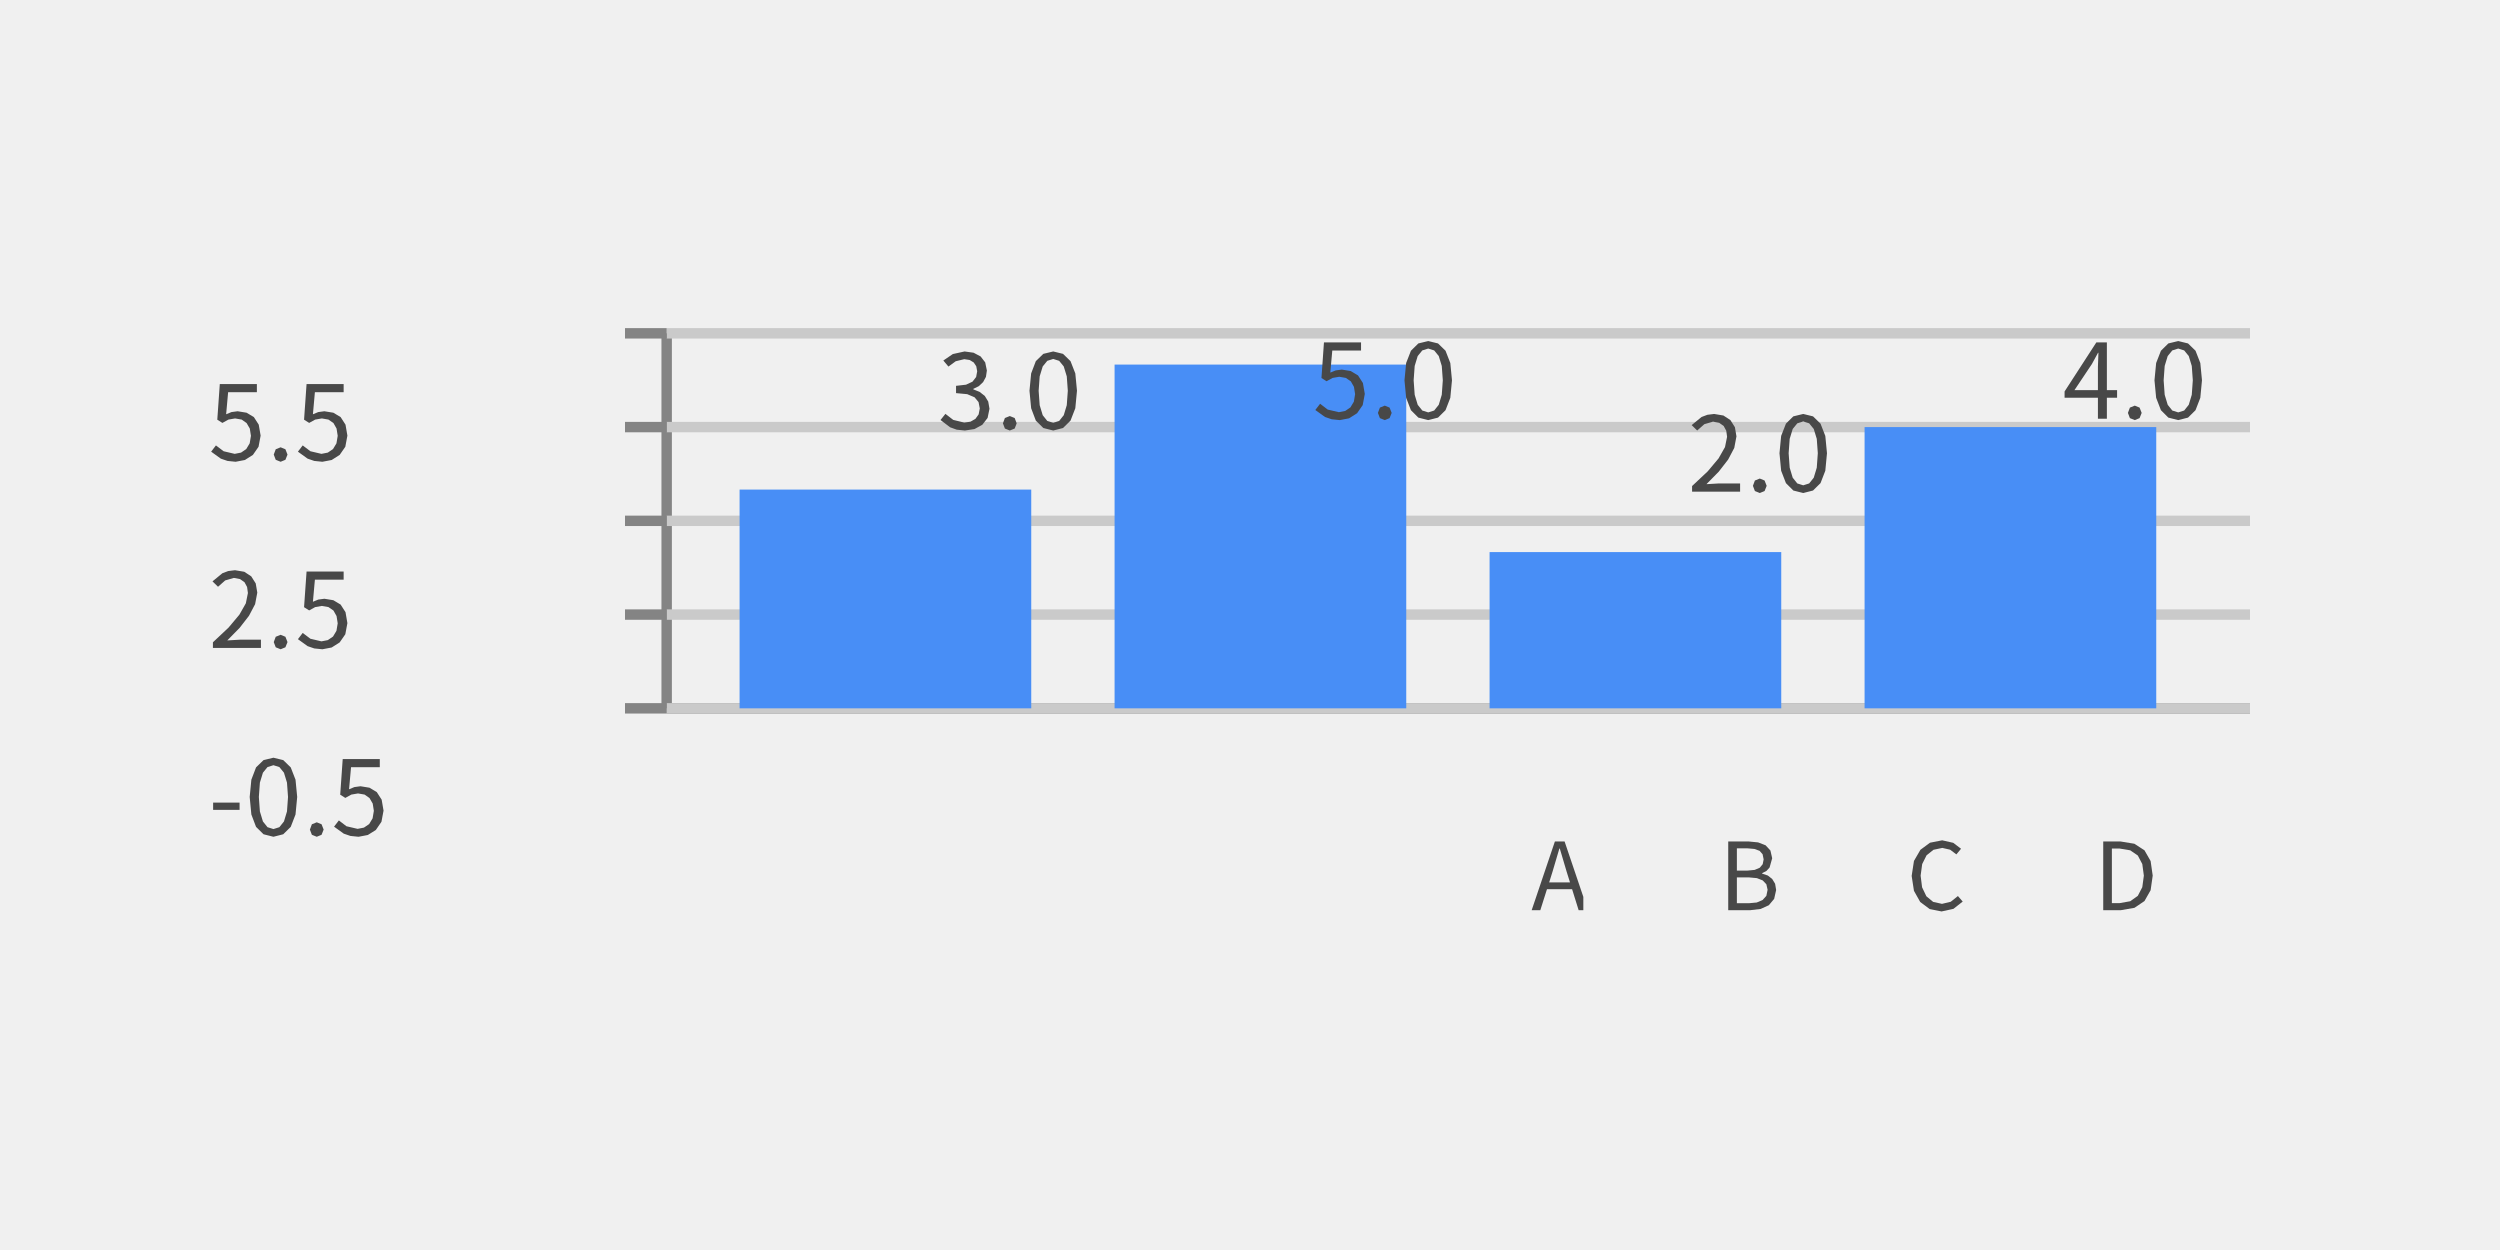
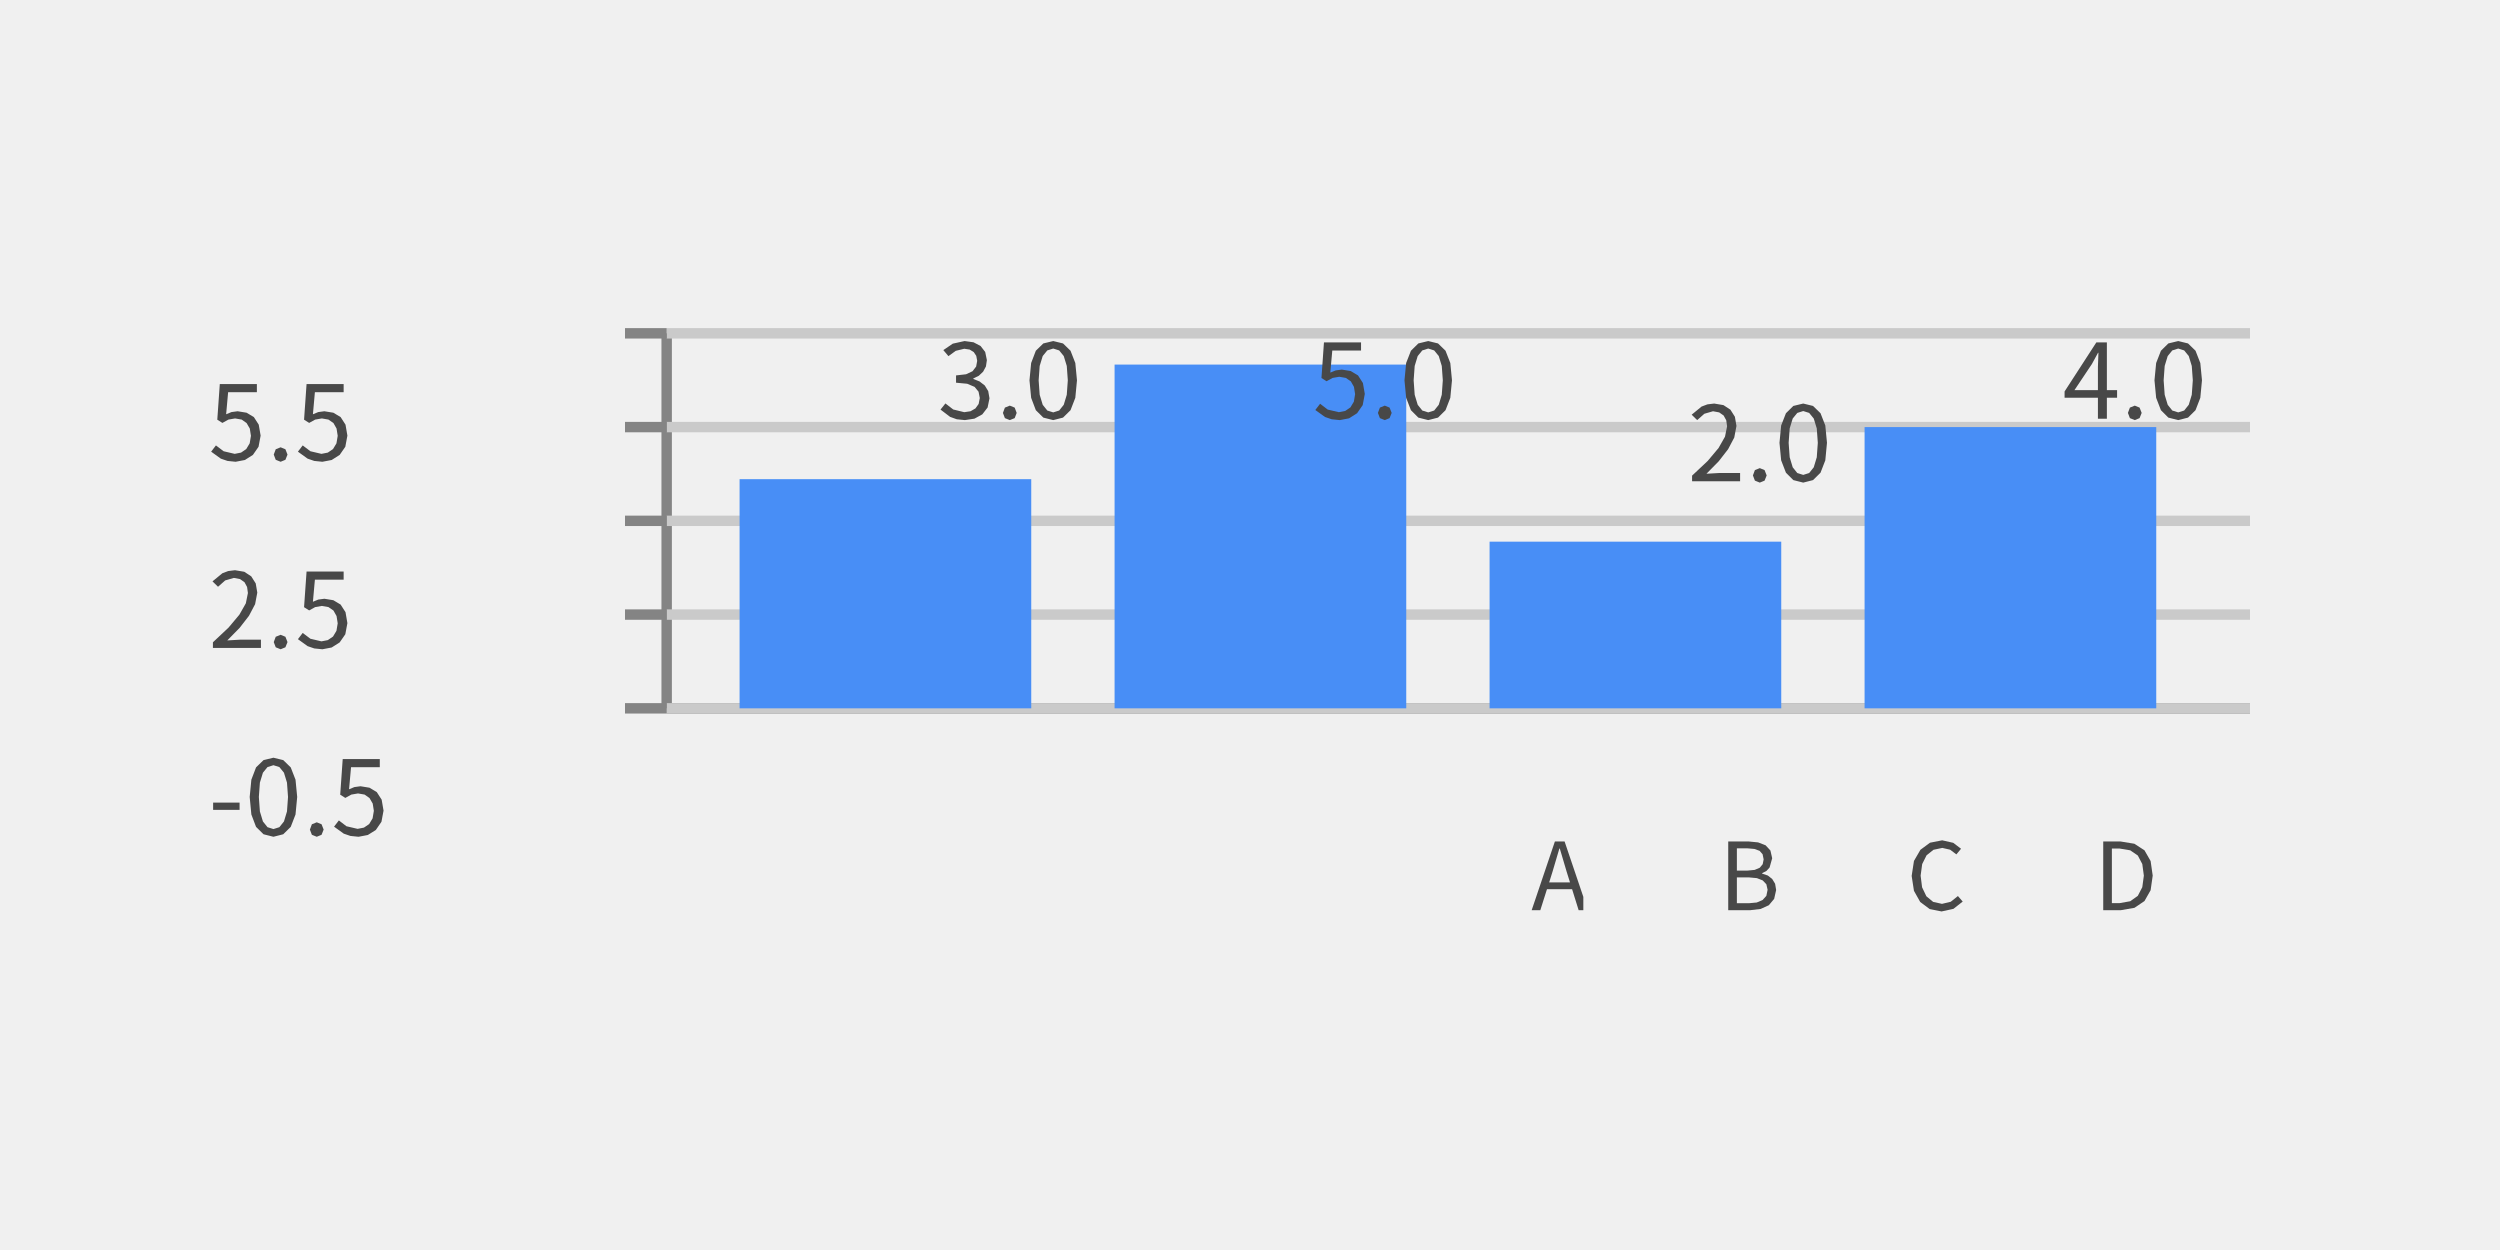
<svg xmlns="http://www.w3.org/2000/svg" width="240" height="120" viewBox="0 0 240 120">
  <rect x="0" y="0" width="240" height="120" fill="rgba(240,240,240,1.00)" />
  <line x1="64" y1="32" x2="64" y2="68" stroke="rgba(132,132,132,1.00)" stroke-width="1" />
  <line x1="64" y1="68" x2="216" y2="68" stroke="rgba(132,132,132,1.00)" stroke-width="1" />
  <line x1="64" y1="68" x2="216" y2="68" stroke="rgba(202,202,202,1.00)" stroke-width="1" />
  <line x1="60" y1="68" x2="64" y2="68" stroke="rgba(132,132,132,1.00)" stroke-width="1" />
  <path d="M20.46 77.75L23.00 77.75L23.00 77.05L20.46 77.05ZM28.53 76.51L28.37 74.85L27.91 73.67L27.19 72.97L26.25 72.74L25.30 72.97L24.58 73.67L24.13 74.85L23.97 76.51L24.13 78.19L24.58 79.38L25.30 80.09L26.25 80.33L26.25 80.33L27.19 80.09L27.91 79.38L28.37 78.19ZM24.85 76.51L24.95 75.13L25.24 74.18L25.68 73.64L26.25 73.46L26.82 73.64L27.26 74.18L27.55 75.13L27.65 76.51L27.55 77.90L27.26 78.86L26.82 79.41L26.25 79.59L26.25 79.59L25.68 79.41L25.24 78.86L24.95 77.90ZM30.41 78.94L29.94 79.13L29.75 79.64L29.94 80.14L30.41 80.33L30.41 80.33L30.87 80.14L31.07 79.64L30.87 79.13ZM36.82 77.82L36.64 76.77L36.17 76.04L35.47 75.62L34.61 75.48L34.02 75.56L33.51 75.77L33.70 73.65L36.46 73.65L36.46 72.87L32.90 72.87L32.66 76.29L33.15 76.60L33.73 76.28L34.37 76.17L35.00 76.28L35.47 76.61L35.78 77.14L35.89 77.84L35.77 78.56L35.44 79.11L34.94 79.45L34.33 79.57L33.26 79.32L32.53 78.76L32.07 79.36L33.00 80.03L33.64 80.25L34.42 80.33L34.42 80.33L35.31 80.16L36.08 79.68L36.62 78.89Z" fill="rgba(72,72,72,1.00)" fill-rule="nonzero" data-text="1" />
  <line x1="64" y1="59" x2="216" y2="59" stroke="rgba(202,202,202,1.00)" stroke-width="1" />
  <line x1="60" y1="59" x2="64" y2="59" stroke="rgba(132,132,132,1.00)" stroke-width="1" />
  <line x1="64" y1="50" x2="216" y2="50" stroke="rgba(202,202,202,1.00)" stroke-width="1" />
  <line x1="60" y1="50" x2="64" y2="50" stroke="rgba(132,132,132,1.00)" stroke-width="1" />
  <path d="M21.82 61.48L23.00 60.28L23.90 59.12L24.49 58.00L24.70 56.89L24.55 56.01L24.12 55.33L23.45 54.89L22.56 54.74L21.91 54.82L21.35 55.03L20.40 55.81L20.93 56.33L21.62 55.72L22.45 55.48L23.04 55.59L23.47 55.89L23.72 56.35L23.80 56.93L23.60 57.92L22.98 59.01L21.94 60.25L20.44 61.66L20.44 62.20L25.05 62.20L25.05 61.41L23.02 61.41ZM26.94 60.94L26.47 61.13L26.28 61.64L26.47 62.14L26.94 62.33L26.94 62.33L27.40 62.14L27.60 61.64L27.40 61.13ZM33.35 59.82L33.17 58.77L32.70 58.04L32.00 57.62L31.14 57.48L30.55 57.56L30.04 57.77L30.23 55.65L32.99 55.65L32.99 54.87L29.43 54.87L29.19 58.29L29.68 58.60L30.26 58.28L30.90 58.17L31.53 58.28L32.01 58.61L32.31 59.14L32.42 59.84L32.30 60.56L31.97 61.11L31.47 61.45L30.86 61.57L29.80 61.32L29.06 60.76L28.60 61.36L29.53 62.03L30.17 62.25L30.95 62.33L30.95 62.33L31.84 62.16L32.61 61.67L33.15 60.89Z" fill="rgba(72,72,72,1.00)" fill-rule="nonzero" data-text="1" />
  <line x1="64" y1="41" x2="216" y2="41" stroke="rgba(202,202,202,1.00)" stroke-width="1" />
  <line x1="60" y1="41" x2="64" y2="41" stroke="rgba(132,132,132,1.00)" stroke-width="1" />
  <line x1="64" y1="32" x2="216" y2="32" stroke="rgba(202,202,202,1.00)" stroke-width="1" />
  <line x1="60" y1="32" x2="64" y2="32" stroke="rgba(132,132,132,1.00)" stroke-width="1" />
  <path d="M25.02 41.82L24.84 40.77L24.37 40.04L23.67 39.62L22.81 39.48L22.22 39.56L21.71 39.77L21.90 37.65L24.66 37.65L24.66 36.87L21.10 36.87L20.86 40.29L21.35 40.60L21.93 40.28L22.57 40.17L23.20 40.28L23.67 40.61L23.98 41.14L24.09 41.84L23.97 42.56L23.64 43.11L23.14 43.45L22.53 43.57L21.47 43.32L20.73 42.76L20.27 43.36L21.20 44.03L21.84 44.25L22.62 44.33L22.62 44.33L23.51 44.16L24.28 43.67L24.82 42.89ZM26.94 42.94L26.47 43.13L26.28 43.64L26.47 44.14L26.94 44.33L26.94 44.33L27.40 44.14L27.60 43.64L27.40 43.13ZM33.35 41.82L33.17 40.77L32.70 40.04L32.00 39.62L31.14 39.48L30.55 39.56L30.04 39.77L30.23 37.65L32.99 37.65L32.99 36.87L29.43 36.87L29.19 40.29L29.68 40.60L30.26 40.28L30.90 40.17L31.53 40.28L32.01 40.61L32.31 41.14L32.42 41.84L32.30 42.56L31.97 43.11L31.47 43.45L30.86 43.57L29.80 43.32L29.06 42.76L28.60 43.36L29.53 44.03L30.17 44.25L30.95 44.33L30.95 44.33L31.84 44.16L32.61 43.67L33.15 42.89Z" fill="rgba(72,72,72,1.00)" fill-rule="nonzero" data-text="1" />
-   <rect x="71" y="47" width="28" height="21" fill="rgba(72,142,246,1.00)" />
-   <path d="M94.99 39.24L94.87 38.55L94.54 38.01L94.04 37.62L93.44 37.38L93.44 37.33L93.97 37.07L94.38 36.68L94.65 36.18L94.74 35.57L94.58 34.79L94.14 34.22L93.46 33.86L92.60 33.74L91.47 33.99L90.56 34.61L91.05 35.19L91.75 34.68L92.57 34.48L93.09 34.56L93.48 34.80L93.72 35.16L93.81 35.64L93.71 36.19L93.36 36.64L92.74 36.93L91.78 37.04L91.78 37.74L92.85 37.84L93.56 38.14L93.94 38.60L94.06 39.21L93.95 39.78L93.64 40.21L93.17 40.48L92.57 40.57L91.51 40.31L90.76 39.73L90.29 40.32L91.21 41.02L91.85 41.25L92.63 41.33L92.63 41.33L93.55 41.19L94.30 40.78L94.81 40.12ZM96.94 39.94L96.47 40.13L96.28 40.64L96.47 41.14L96.94 41.33L96.94 41.33L97.41 41.14L97.60 40.64L97.41 40.13ZM103.39 37.51L103.23 35.85L102.77 34.67L102.05 33.97L101.11 33.74L100.16 33.97L99.44 34.67L98.99 35.85L98.83 37.51L98.99 39.19L99.44 40.38L100.16 41.09L101.11 41.33L101.11 41.33L102.05 41.09L102.77 40.38L103.23 39.19ZM99.71 37.51L99.81 36.13L100.10 35.18L100.54 34.64L101.11 34.46L101.68 34.64L102.12 35.18L102.41 36.13L102.51 37.51L102.41 38.90L102.12 39.86L101.68 40.41L101.11 40.59L101.11 40.59L100.54 40.41L100.10 39.86L99.81 38.90Z" fill="rgba(72,72,72,1.00)" fill-rule="nonzero" data-text="1" />
+   <rect x="71" y="46" width="28" height="22" fill="rgba(72,142,246,1.00)" />
+   <path d="M94.99 38.24L94.87 37.55L94.54 37.01L94.04 36.62L93.44 36.38L93.44 36.33L93.97 36.07L94.38 35.68L94.65 35.18L94.74 34.57L94.58 33.79L94.14 33.22L93.46 32.86L92.60 32.74L91.47 32.99L90.56 33.61L91.05 34.19L91.75 33.68L92.57 33.48L93.09 33.56L93.48 33.80L93.72 34.16L93.81 34.64L93.71 35.19L93.36 35.64L92.74 35.93L91.78 36.04L91.78 36.74L92.85 36.84L93.56 37.14L93.94 37.60L94.06 38.21L93.95 38.78L93.64 39.21L93.17 39.48L92.57 39.57L91.51 39.31L90.76 38.73L90.29 39.32L91.21 40.02L91.85 40.25L92.63 40.33L92.63 40.33L93.55 40.19L94.30 39.78L94.81 39.12ZM96.94 38.94L96.47 39.13L96.28 39.64L96.47 40.14L96.94 40.33L96.94 40.33L97.41 40.14L97.60 39.64L97.41 39.13ZM103.39 36.51L103.23 34.85L102.77 33.67L102.05 32.97L101.11 32.74L100.16 32.97L99.44 33.67L98.99 34.85L98.83 36.51L98.99 38.19L99.44 39.38L100.16 40.09L101.11 40.33L101.11 40.33L102.05 40.09L102.77 39.38L103.23 38.19ZM99.71 36.51L99.81 35.13L100.10 34.18L100.54 33.64L101.11 33.46L101.68 33.64L102.12 34.18L102.41 35.13L102.51 36.51L102.41 37.90L102.12 38.86L101.68 39.41L101.11 39.59L101.11 39.59L100.54 39.41L100.10 38.86L99.81 37.90Z" fill="rgba(72,72,72,1.00)" fill-rule="nonzero" data-text="1" />
  <path d="M151.55 87.38L152.00 87.38L152.00 86.10L150.20 80.78L149.27 80.78L147.04 87.38L147.87 87.38L148.51 85.36L150.92 85.36ZM150.40 83.69L150.72 84.71L148.72 84.71L149.04 83.69L149.70 81.46L149.74 81.46Z" fill="rgba(72,72,72,1.00)" fill-rule="nonzero" data-text="1" />
  <rect x="107" y="35" width="28" height="33" fill="rgba(72,142,246,1.00)" />
  <path d="M131.02 37.82L130.84 36.77L130.37 36.04L129.67 35.62L128.81 35.48L128.22 35.56L127.71 35.77L127.90 33.65L130.66 33.65L130.66 32.87L127.10 32.87L126.86 36.29L127.35 36.60L127.93 36.28L128.57 36.17L129.20 36.28L129.68 36.61L129.98 37.14L130.09 37.84L129.97 38.56L129.64 39.11L129.14 39.45L128.53 39.57L127.46 39.32L126.73 38.76L126.27 39.36L127.20 40.03L127.84 40.25L128.62 40.33L128.62 40.33L129.51 40.16L130.28 39.67L130.82 38.89ZM132.94 38.94L132.47 39.13L132.28 39.64L132.47 40.14L132.94 40.33L132.94 40.33L133.40 40.14L133.60 39.64L133.40 39.13ZM139.39 36.51L139.23 34.85L138.77 33.67L138.05 32.97L137.11 32.74L136.16 32.97L135.45 33.67L134.99 34.85L134.83 36.51L134.99 38.19L135.45 39.38L136.16 40.09L137.11 40.33L137.11 40.33L138.05 40.09L138.77 39.38L139.23 38.19ZM135.71 36.51L135.81 35.13L136.10 34.18L136.54 33.64L137.11 33.46L137.68 33.64L138.12 34.18L138.41 35.13L138.51 36.51L138.41 37.90L138.12 38.86L137.68 39.41L137.11 39.59L137.11 39.59L136.54 39.41L136.10 38.86L135.81 37.90Z" fill="rgba(72,72,72,1.00)" fill-rule="nonzero" data-text="1" />
  <path d="M170.32 86.29L170.51 85.44L170.41 84.84L170.13 84.38L169.71 84.05L169.17 83.87L169.17 83.82L169.58 83.61L169.88 83.28L170.13 82.39L169.96 81.65L169.50 81.15L168.78 80.87L167.86 80.78L165.91 80.78L165.91 87.38L168.01 87.38L169.02 87.26L169.81 86.90ZM168.92 81.68L169.21 82.01L169.31 82.50L169.22 82.96L168.94 83.30L168.45 83.51L167.72 83.58L166.74 83.58L166.74 81.44L167.75 81.44L168.43 81.50ZM169.22 84.52L169.57 84.89L169.69 85.42L169.57 86.00L169.21 86.40L168.65 86.64L167.89 86.71L166.74 86.71L166.74 84.23L167.89 84.23L168.66 84.30Z" fill="rgba(72,72,72,1.00)" fill-rule="nonzero" data-text="1" />
-   <rect x="143" y="53" width="28" height="15" fill="rgba(72,142,246,1.00)" />
-   <path d="M163.82 46.48L165.00 45.28L165.90 44.12L166.49 43.00L166.70 41.89L166.55 41.01L166.12 40.33L165.45 39.89L164.56 39.74L163.91 39.82L163.35 40.03L162.40 40.81L162.93 41.33L163.62 40.72L164.45 40.48L165.04 40.59L165.47 40.89L165.72 41.35L165.80 41.93L165.60 42.92L164.98 44.01L163.94 45.25L162.44 46.66L162.44 47.20L167.05 47.20L167.05 46.41L165.02 46.41ZM168.94 45.94L168.47 46.13L168.28 46.64L168.47 47.14L168.94 47.33L168.94 47.33L169.40 47.14L169.60 46.64L169.40 46.13ZM175.39 43.51L175.23 41.85L174.77 40.67L174.05 39.97L173.11 39.74L172.16 39.97L171.45 40.67L170.99 41.85L170.83 43.51L170.99 45.19L171.45 46.38L172.16 47.09L173.11 47.33L173.11 47.33L174.05 47.09L174.77 46.38L175.23 45.19ZM171.71 43.51L171.81 42.13L172.10 41.18L172.54 40.64L173.11 40.46L173.68 40.64L174.12 41.18L174.41 42.13L174.51 43.51L174.41 44.90L174.12 45.86L173.68 46.41L173.11 46.59L173.11 46.59L172.54 46.41L172.10 45.86L171.81 44.90Z" fill="rgba(72,72,72,1.00)" fill-rule="nonzero" data-text="1" />
+   <rect x="143" y="52" width="28" height="16" fill="rgba(72,142,246,1.00)" />
+   <path d="M163.82 45.48L165.00 44.28L165.90 43.12L166.49 42.00L166.70 40.89L166.55 40.01L166.12 39.33L165.45 38.89L164.56 38.74L163.91 38.82L163.35 39.03L162.40 39.81L162.93 40.33L163.62 39.72L164.45 39.48L165.04 39.59L165.47 39.89L165.72 40.35L165.80 40.93L165.60 41.92L164.98 43.01L163.94 44.25L162.44 45.66L162.44 46.20L167.05 46.20L167.05 45.41L165.02 45.41ZM168.94 44.94L168.47 45.13L168.28 45.64L168.47 46.14L168.94 46.33L168.94 46.33L169.40 46.14L169.60 45.64L169.40 45.13ZM175.39 42.51L175.23 40.85L174.77 39.67L174.05 38.97L173.11 38.74L172.16 38.97L171.45 39.67L170.99 40.85L170.83 42.51L170.99 44.19L171.45 45.38L172.16 46.09L173.11 46.33L173.11 46.33L174.05 46.09L174.77 45.38L175.23 44.19ZM171.71 42.51L171.81 41.13L172.10 40.18L172.54 39.64L173.11 39.46L173.68 39.64L174.12 40.18L174.41 41.13L174.51 42.51L174.41 43.90L174.12 44.86L173.68 45.41L173.11 45.59L173.11 45.59L172.54 45.41L172.10 44.86L171.81 43.90Z" fill="rgba(72,72,72,1.00)" fill-rule="nonzero" data-text="1" />
  <path d="M187.27 86.57L186.43 86.77L185.58 86.58L184.93 86.04L184.52 85.18L184.38 84.06L184.53 82.95L184.95 82.11L185.61 81.58L186.46 81.40L187.21 81.57L187.81 82.02L188.26 81.48L187.51 80.91L186.45 80.67L185.28 80.90L184.36 81.58L183.74 82.65L183.52 84.09L183.74 85.52L184.34 86.59L185.25 87.27L186.39 87.50L186.39 87.50L187.53 87.25L188.42 86.55L187.96 86.02Z" fill="rgba(72,72,72,1.00)" fill-rule="nonzero" data-text="1" />
  <rect x="179" y="41" width="28" height="27" fill="rgba(72,142,246,1.00)" />
  <path d="M203.24 37.45L202.26 37.45L202.26 32.87L201.25 32.87L198.20 37.58L198.20 38.18L201.40 38.18L201.40 40.20L202.26 40.20L202.26 38.18L203.24 38.18ZM201.45 33.87L201.40 35.20L201.40 37.45L199.15 37.45L200.82 34.95L201.41 33.87ZM204.94 38.94L204.47 39.13L204.28 39.64L204.47 40.14L204.94 40.33L204.94 40.33L205.40 40.14L205.60 39.64L205.40 39.13ZM211.39 36.51L211.23 34.85L210.77 33.67L210.05 32.97L209.11 32.74L208.16 32.97L207.45 33.67L206.99 34.85L206.83 36.51L206.99 38.19L207.45 39.38L208.16 40.09L209.11 40.33L209.11 40.33L210.05 40.09L210.77 39.38L211.23 38.19ZM207.71 36.51L207.81 35.13L208.10 34.18L208.54 33.64L209.11 33.46L209.68 33.64L210.12 34.18L210.41 35.13L210.51 36.51L210.41 37.90L210.12 38.86L209.68 39.41L209.11 39.59L209.11 39.59L208.54 39.41L208.10 38.86L207.81 37.90Z" fill="rgba(72,72,72,1.00)" fill-rule="nonzero" data-text="1" />
  <path d="M206.46 85.46L206.66 84.06L206.46 82.66L205.87 81.63L204.90 81.00L203.56 80.78L201.91 80.78L201.91 87.38L203.59 87.38L204.91 87.15L205.87 86.50ZM205.23 82.13L205.66 82.95L205.81 84.06L205.66 85.17L205.23 86.00L204.50 86.52L203.48 86.70L202.74 86.70L202.74 81.46L203.48 81.46L204.50 81.63Z" fill="rgba(72,72,72,1.00)" fill-rule="nonzero" data-text="1" />
</svg>
